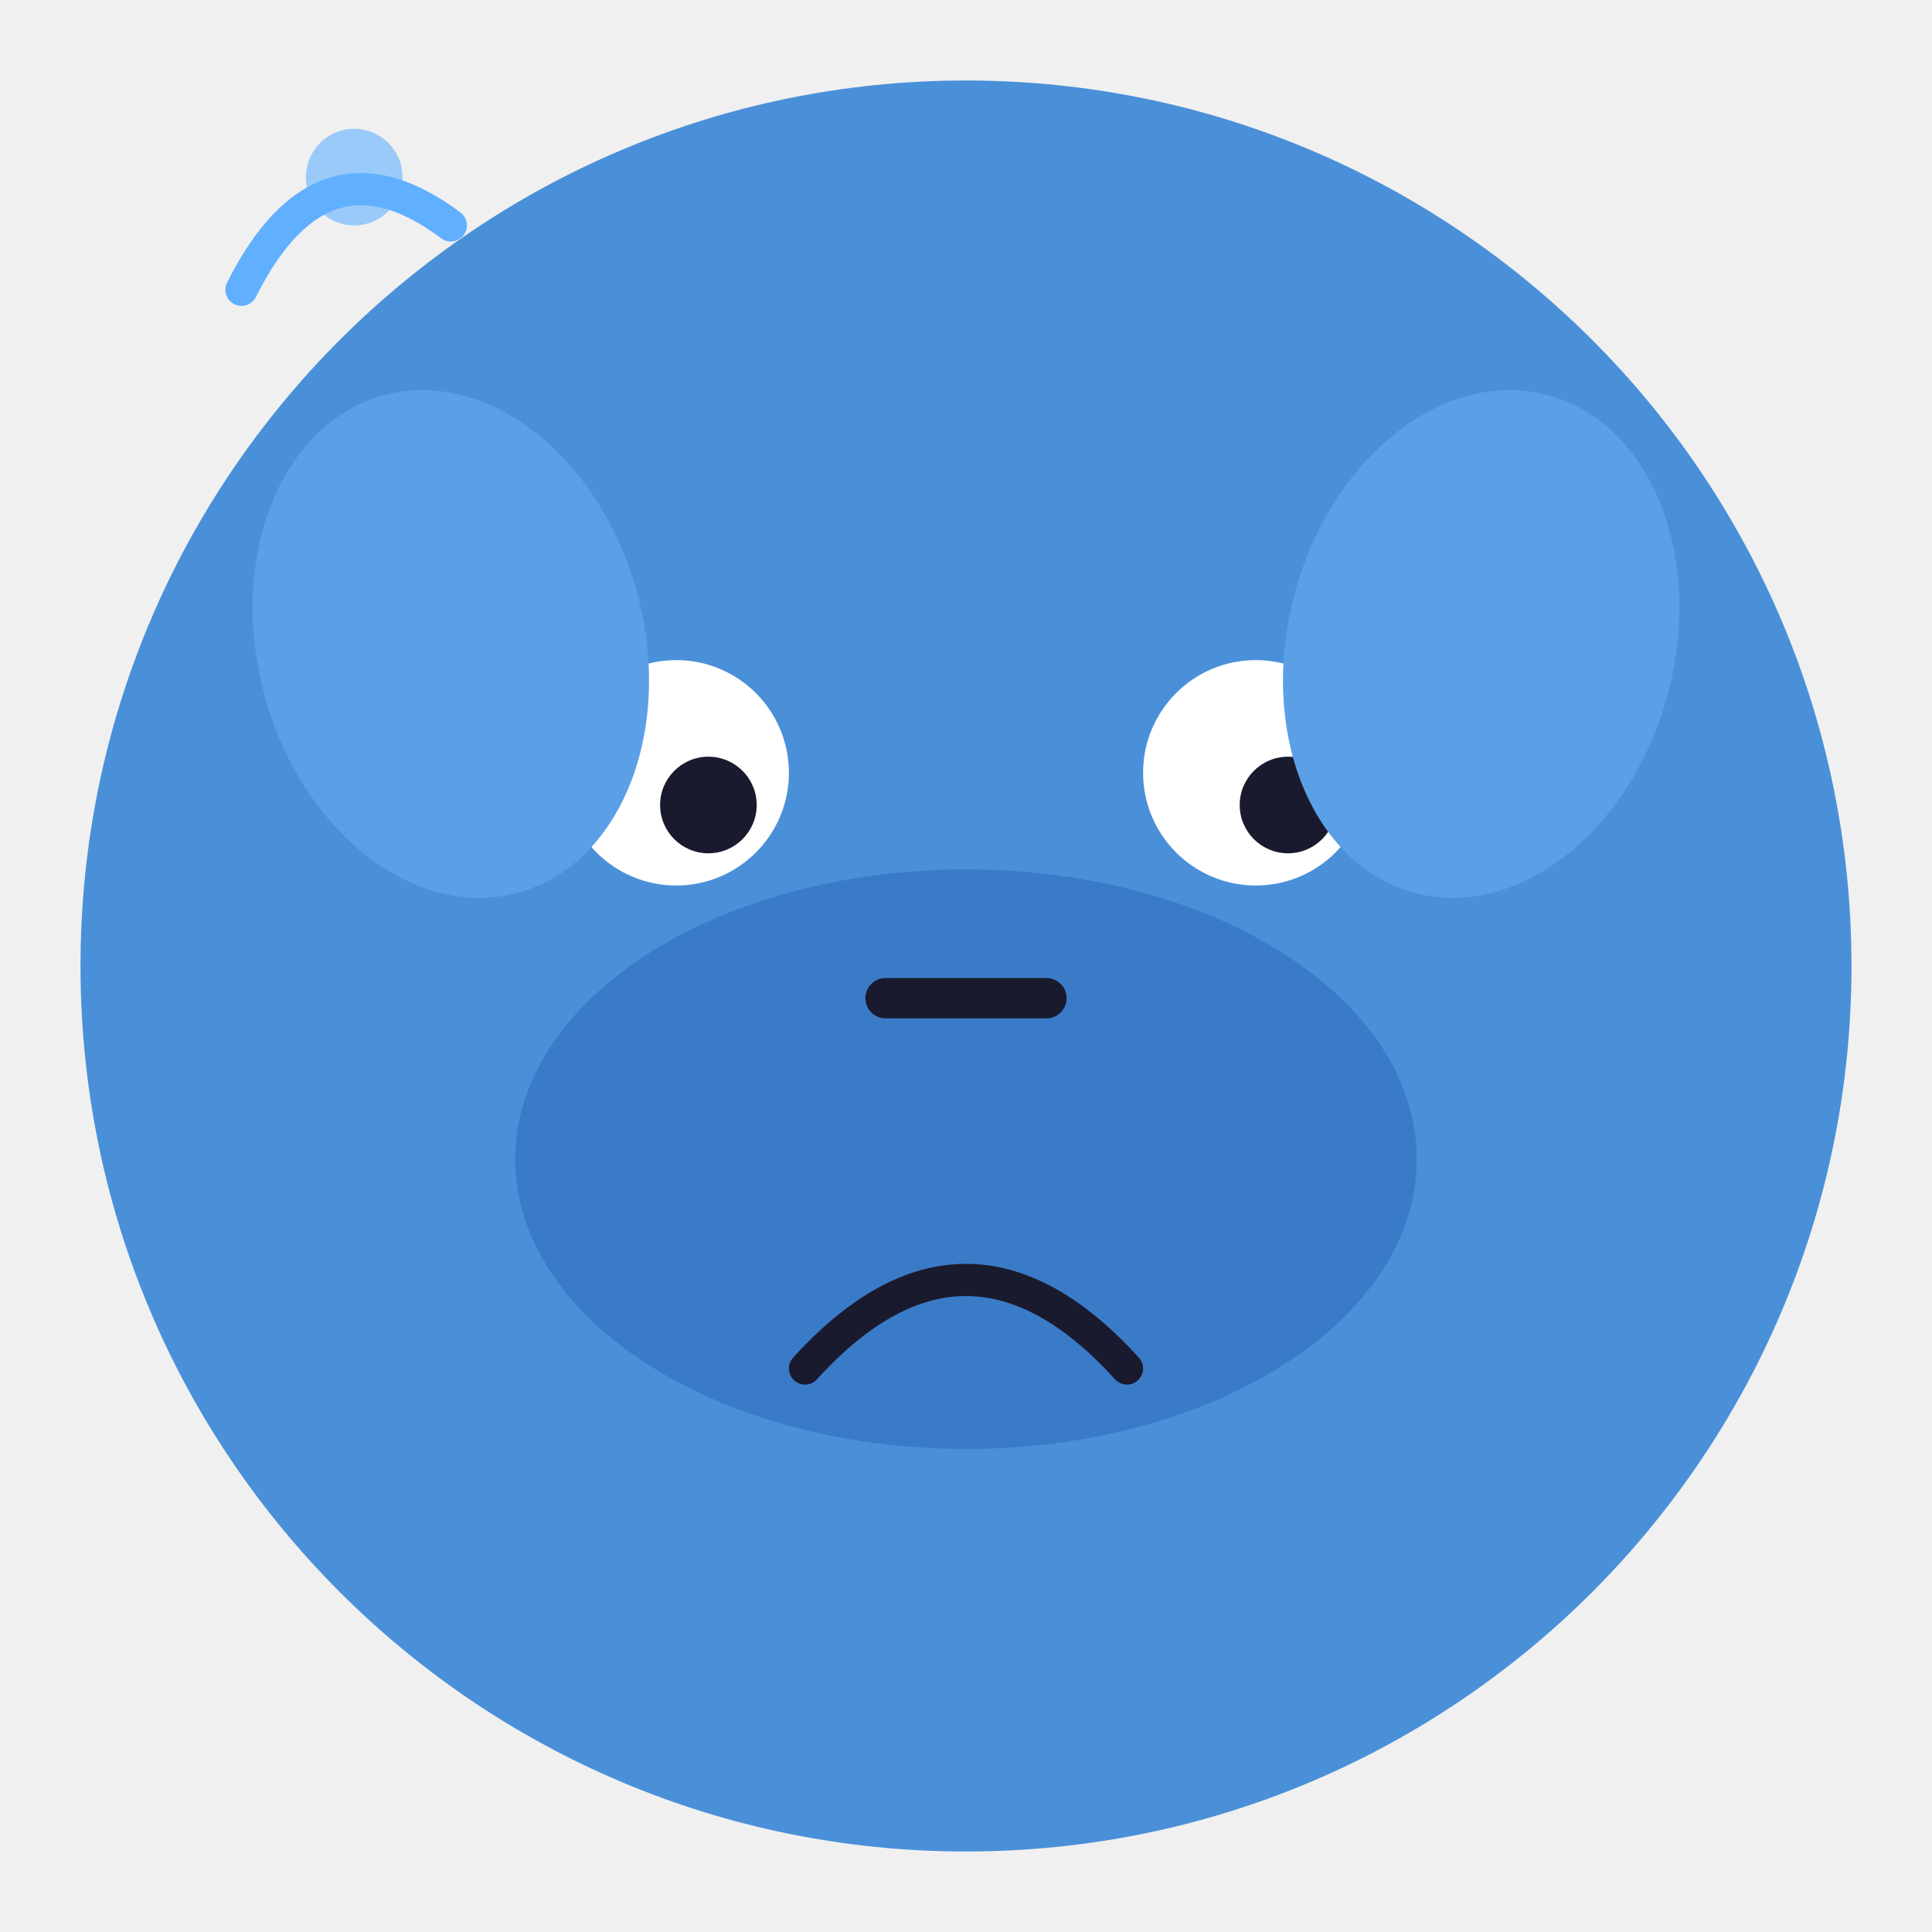
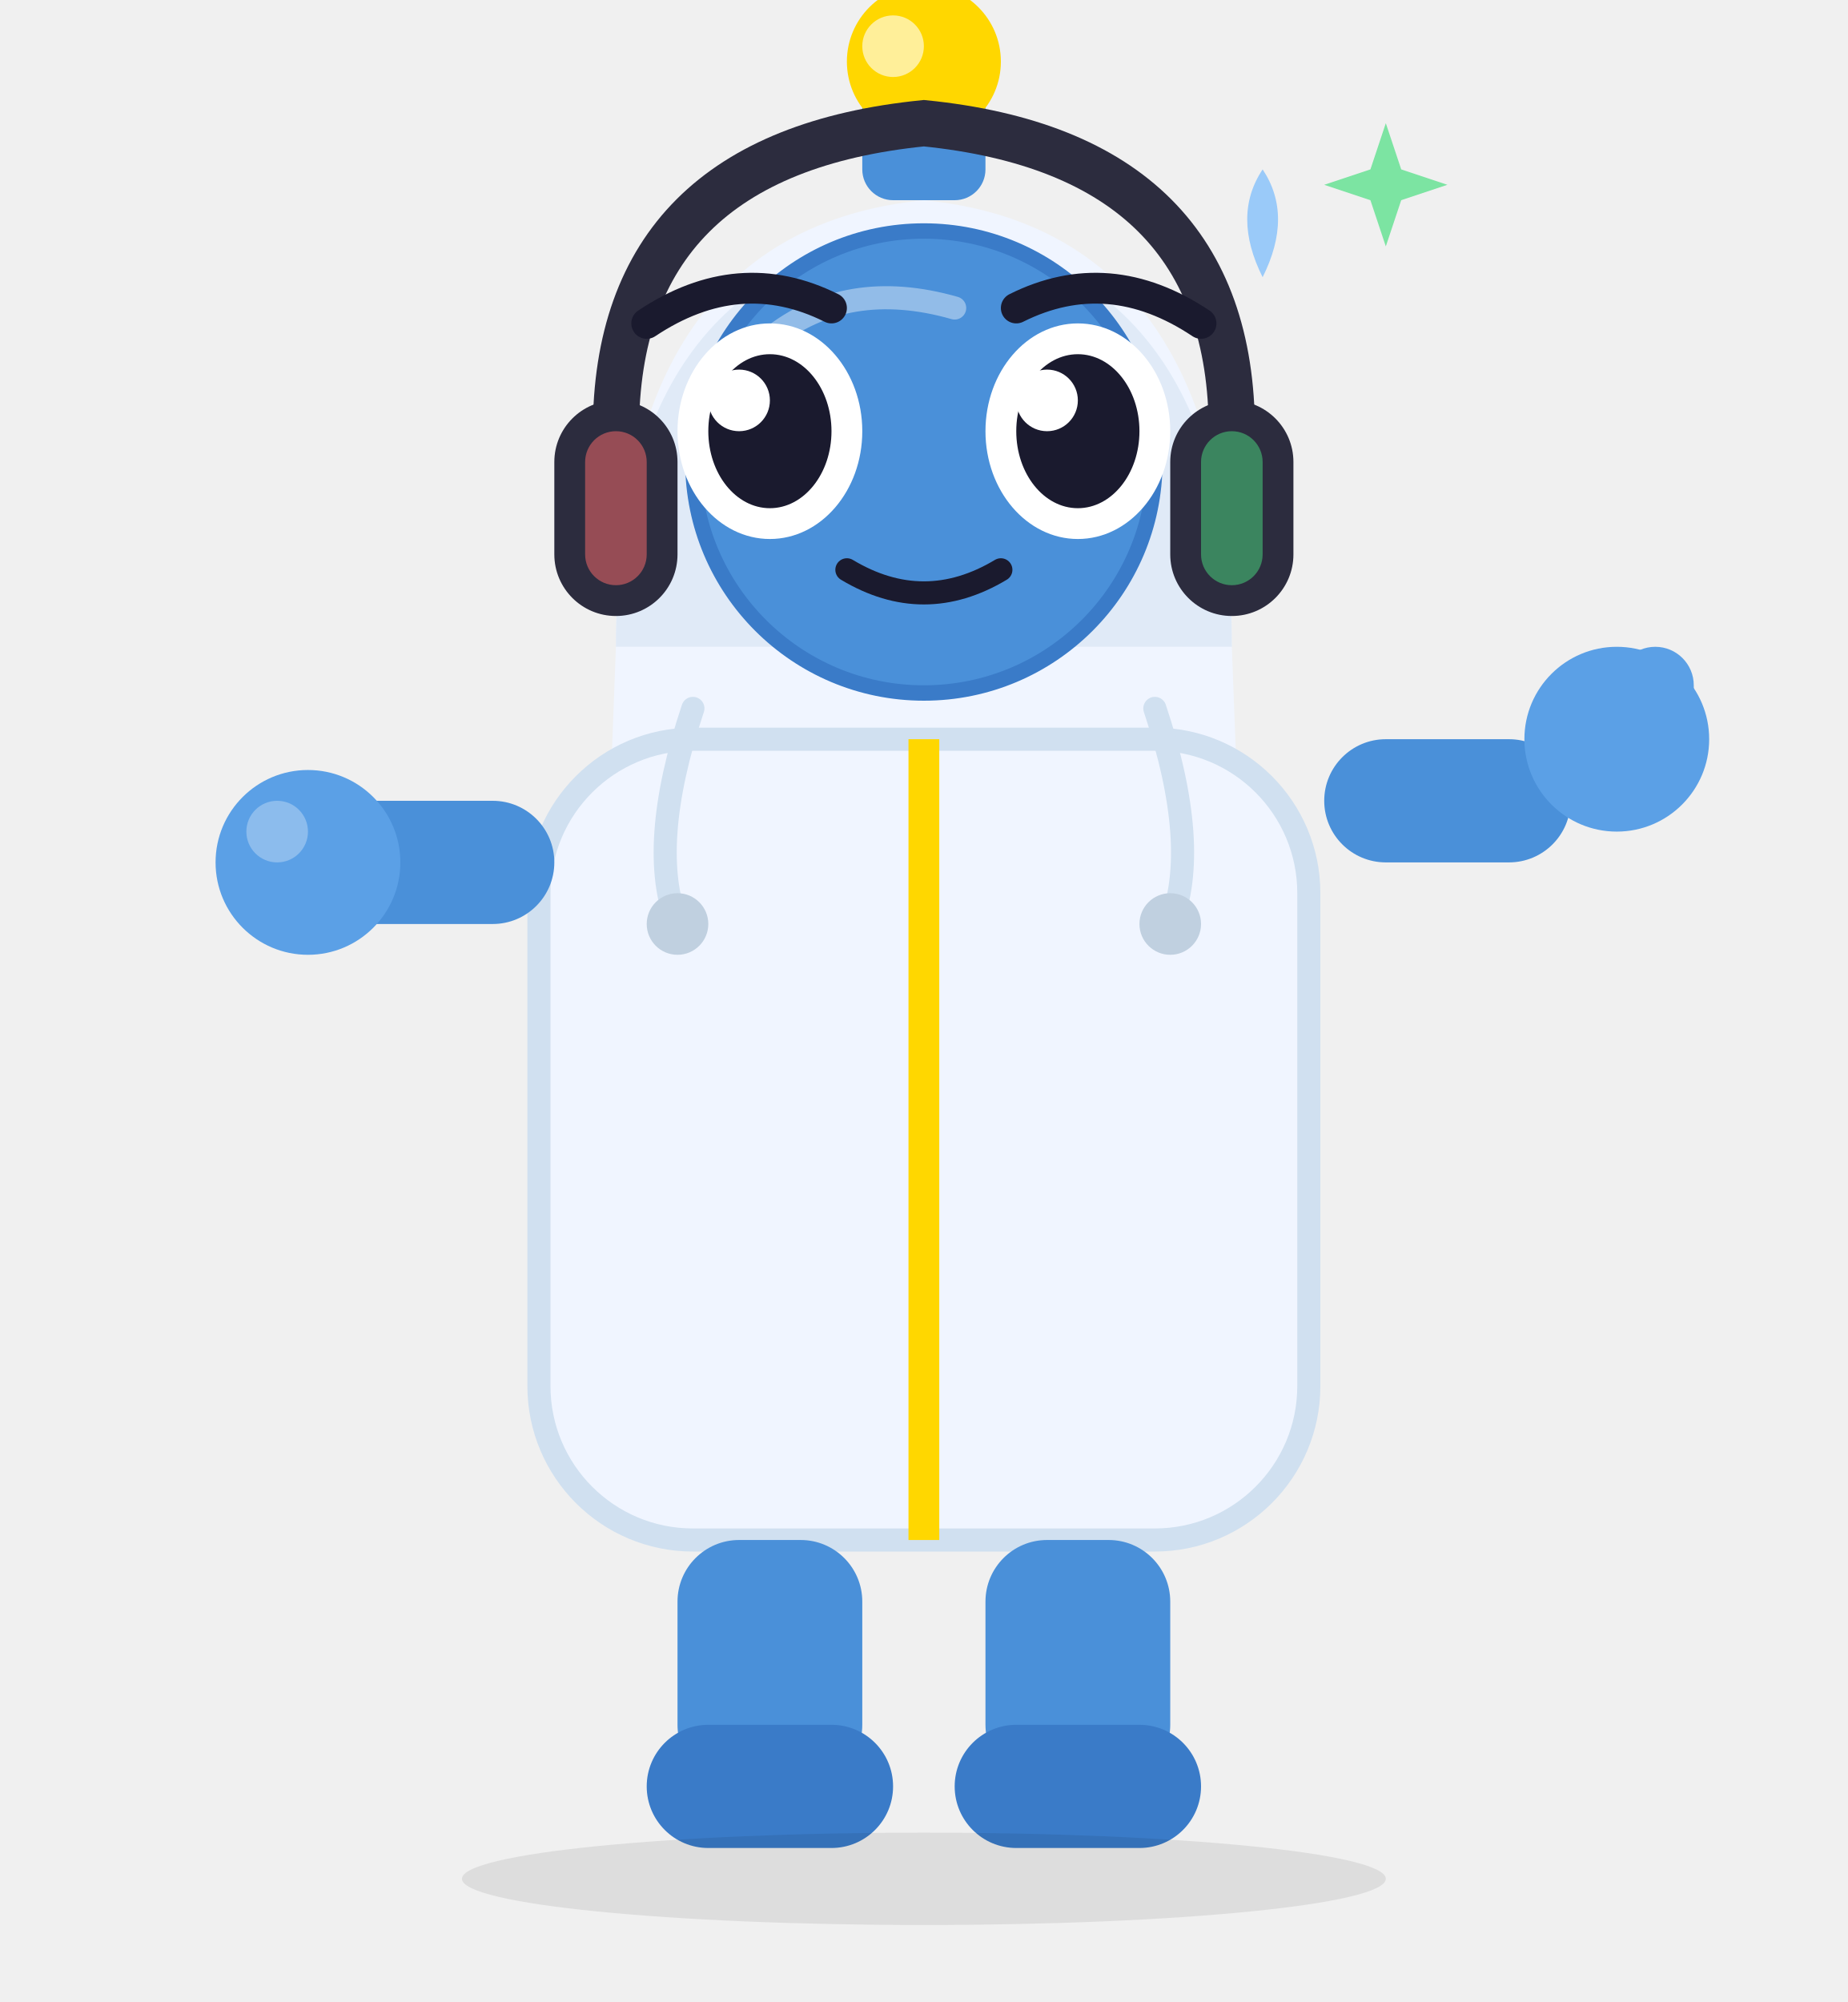
- <svg xmlns="http://www.w3.org/2000/svg" viewBox="0 0 120 120" fill="none">
-   <circle cx="60" cy="60" r="55" fill="#4A90D9" />
-   <ellipse cx="60" cy="72" rx="28" ry="18" fill="#3A7BC8" />
-   <circle cx="42" cy="48" r="7" fill="white" />
-   <circle cx="78" cy="48" r="7" fill="white" />
-   <circle cx="44" cy="50" r="3" fill="#1a1a2e" />
-   <circle cx="80" cy="50" r="3" fill="#1a1a2e" />
-   <path d="M55 62 L65 62" stroke="#1a1a2e" stroke-width="2.5" stroke-linecap="round" />
-   <path d="M50 85 Q60 74 70 85" stroke="#1a1a2e" stroke-width="2" fill="none" stroke-linecap="round" />
-   <path d="M15 18 Q20 8 28 14" stroke="#60B0FF" stroke-width="2" fill="none" stroke-linecap="round" />
-   <circle cx="22" cy="11" r="3" fill="#60B0FF" opacity="0.6" />
-   <ellipse cx="28" cy="40" rx="12" ry="16" fill="#5BA0E6" transform="rotate(-15 28 40)" />
-   <ellipse cx="92" cy="40" rx="12" ry="16" fill="#5BA0E6" transform="rotate(15 92 40)" />
+ <svg xmlns="http://www.w3.org/2000/svg" viewBox="0 0 120 130" fill="none">
+   <rect x="56" y="5" width="8" height="8" rx="2" fill="#4A90D9" />
+   <circle cx="60" cy="4" r="5" fill="#FFD700" />
+   <circle cx="58" cy="3" r="2" fill="white" opacity="0.6" />
+   <path d="M90 8 L91 11 L94 12 L91 13 L90 16 L89 13 L86 12 L89 11 Z" fill="#4ADE80" opacity="0.7" />
+   <path d="M40 42 Q40 15 60 13 Q80 15 80 42 L82 95 L38 95 Z" fill="#F0F5FF" />
+   <path d="M40 42 Q40 17 60 15 Q80 17 80 42" fill="#D0E0F0" opacity="0.5" />
+   <rect x="35" y="48" width="50" height="52" rx="10" fill="#F0F5FF" />
+   <rect x="35" y="48" width="50" height="52" rx="10" fill="none" stroke="#D0E0F0" stroke-width="1.5" />
+   <line x1="60" y1="48" x2="60" y2="100" stroke="#FFD700" stroke-width="2" />
+   <path d="M45 46 Q42 55 44 60" stroke="#D0E0F0" stroke-width="1.5" fill="none" stroke-linecap="round" />
+   <circle cx="44" cy="60" r="2" fill="#C0D0E0" />
+   <path d="M75 46 Q78 55 76 60" stroke="#D0E0F0" stroke-width="1.5" fill="none" stroke-linecap="round" />
+   <circle cx="76" cy="60" r="2" fill="#C0D0E0" />
+   <circle cx="60" cy="30" r="15" fill="#4A90D9" />
+   <circle cx="60" cy="30" r="15" fill="none" stroke="#3A7BC8" stroke-width="1" />
+   <path d="M50 22 Q55 18 62 20" stroke="white" stroke-width="1.5" stroke-linecap="round" fill="none" opacity="0.4" />
+   <path d="M40 28 Q40 10 60 8 Q80 10 80 28" stroke="#2C2C3E" stroke-width="3" fill="none" />
+   <rect x="36" y="26" width="8" height="14" rx="4" fill="#2C2C3E" />
+   <rect x="76" y="26" width="8" height="14" rx="4" fill="#2C2C3E" />
+   <rect x="38" y="28" width="4" height="10" rx="2" fill="#FF6B6B" opacity="0.5" />
+   <rect x="78" y="28" width="4" height="10" rx="2" fill="#4ADE80" opacity="0.5" />
+   <ellipse cx="50" cy="28" rx="6" ry="7" fill="white" />
+   <ellipse cx="50" cy="28" rx="4" ry="5" fill="#1a1a2e" />
+   <circle cx="48" cy="26" r="2" fill="white" />
+   <ellipse cx="70" cy="28" rx="6" ry="7" fill="white" />
+   <ellipse cx="70" cy="28" rx="4" ry="5" fill="#1a1a2e" />
+   <circle cx="68" cy="26" r="2" fill="white" />
+   <path d="M42 21 Q48 17 54 20" stroke="#1a1a2e" stroke-width="2" fill="none" stroke-linecap="round" />
+   <path d="M66 20 Q72 17 78 21" stroke="#1a1a2e" stroke-width="2" fill="none" stroke-linecap="round" />
+   <path d="M55 37 Q60 40 65 37" stroke="#1a1a2e" stroke-width="1.5" fill="none" stroke-linecap="round" />
+   <path d="M82 18 Q84 14 82 11 Q80 14 82 18 Z" fill="#60B0FF" opacity="0.6" />
+   <rect x="20" y="52" width="16" height="8" rx="4" fill="#4A90D9" />
+   <circle cx="20" cy="56" r="6" fill="#5BA0E6" />
+   <circle cx="18" cy="54" r="2" fill="white" opacity="0.3" />
+   <rect x="86" y="48" width="16" height="8" rx="4" fill="#4A90D9" />
+   <circle cx="105" cy="48" r="6" fill="#5BA0E6" />
+   <rect x="105" y="42" width="5" height="8" rx="2.5" fill="#5BA0E6" />
+   <rect x="44" y="100" width="12" height="16" rx="4" fill="#4A90D9" />
+   <rect x="42" y="112" width="16" height="8" rx="4" fill="#3A7BC8" />
+   <rect x="64" y="100" width="12" height="16" rx="4" fill="#4A90D9" />
+   <rect x="62" y="112" width="16" height="8" rx="4" fill="#3A7BC8" />
+   <ellipse cx="60" cy="122" rx="30" ry="3" fill="rgba(0,0,0,0.08)" />
</svg>
